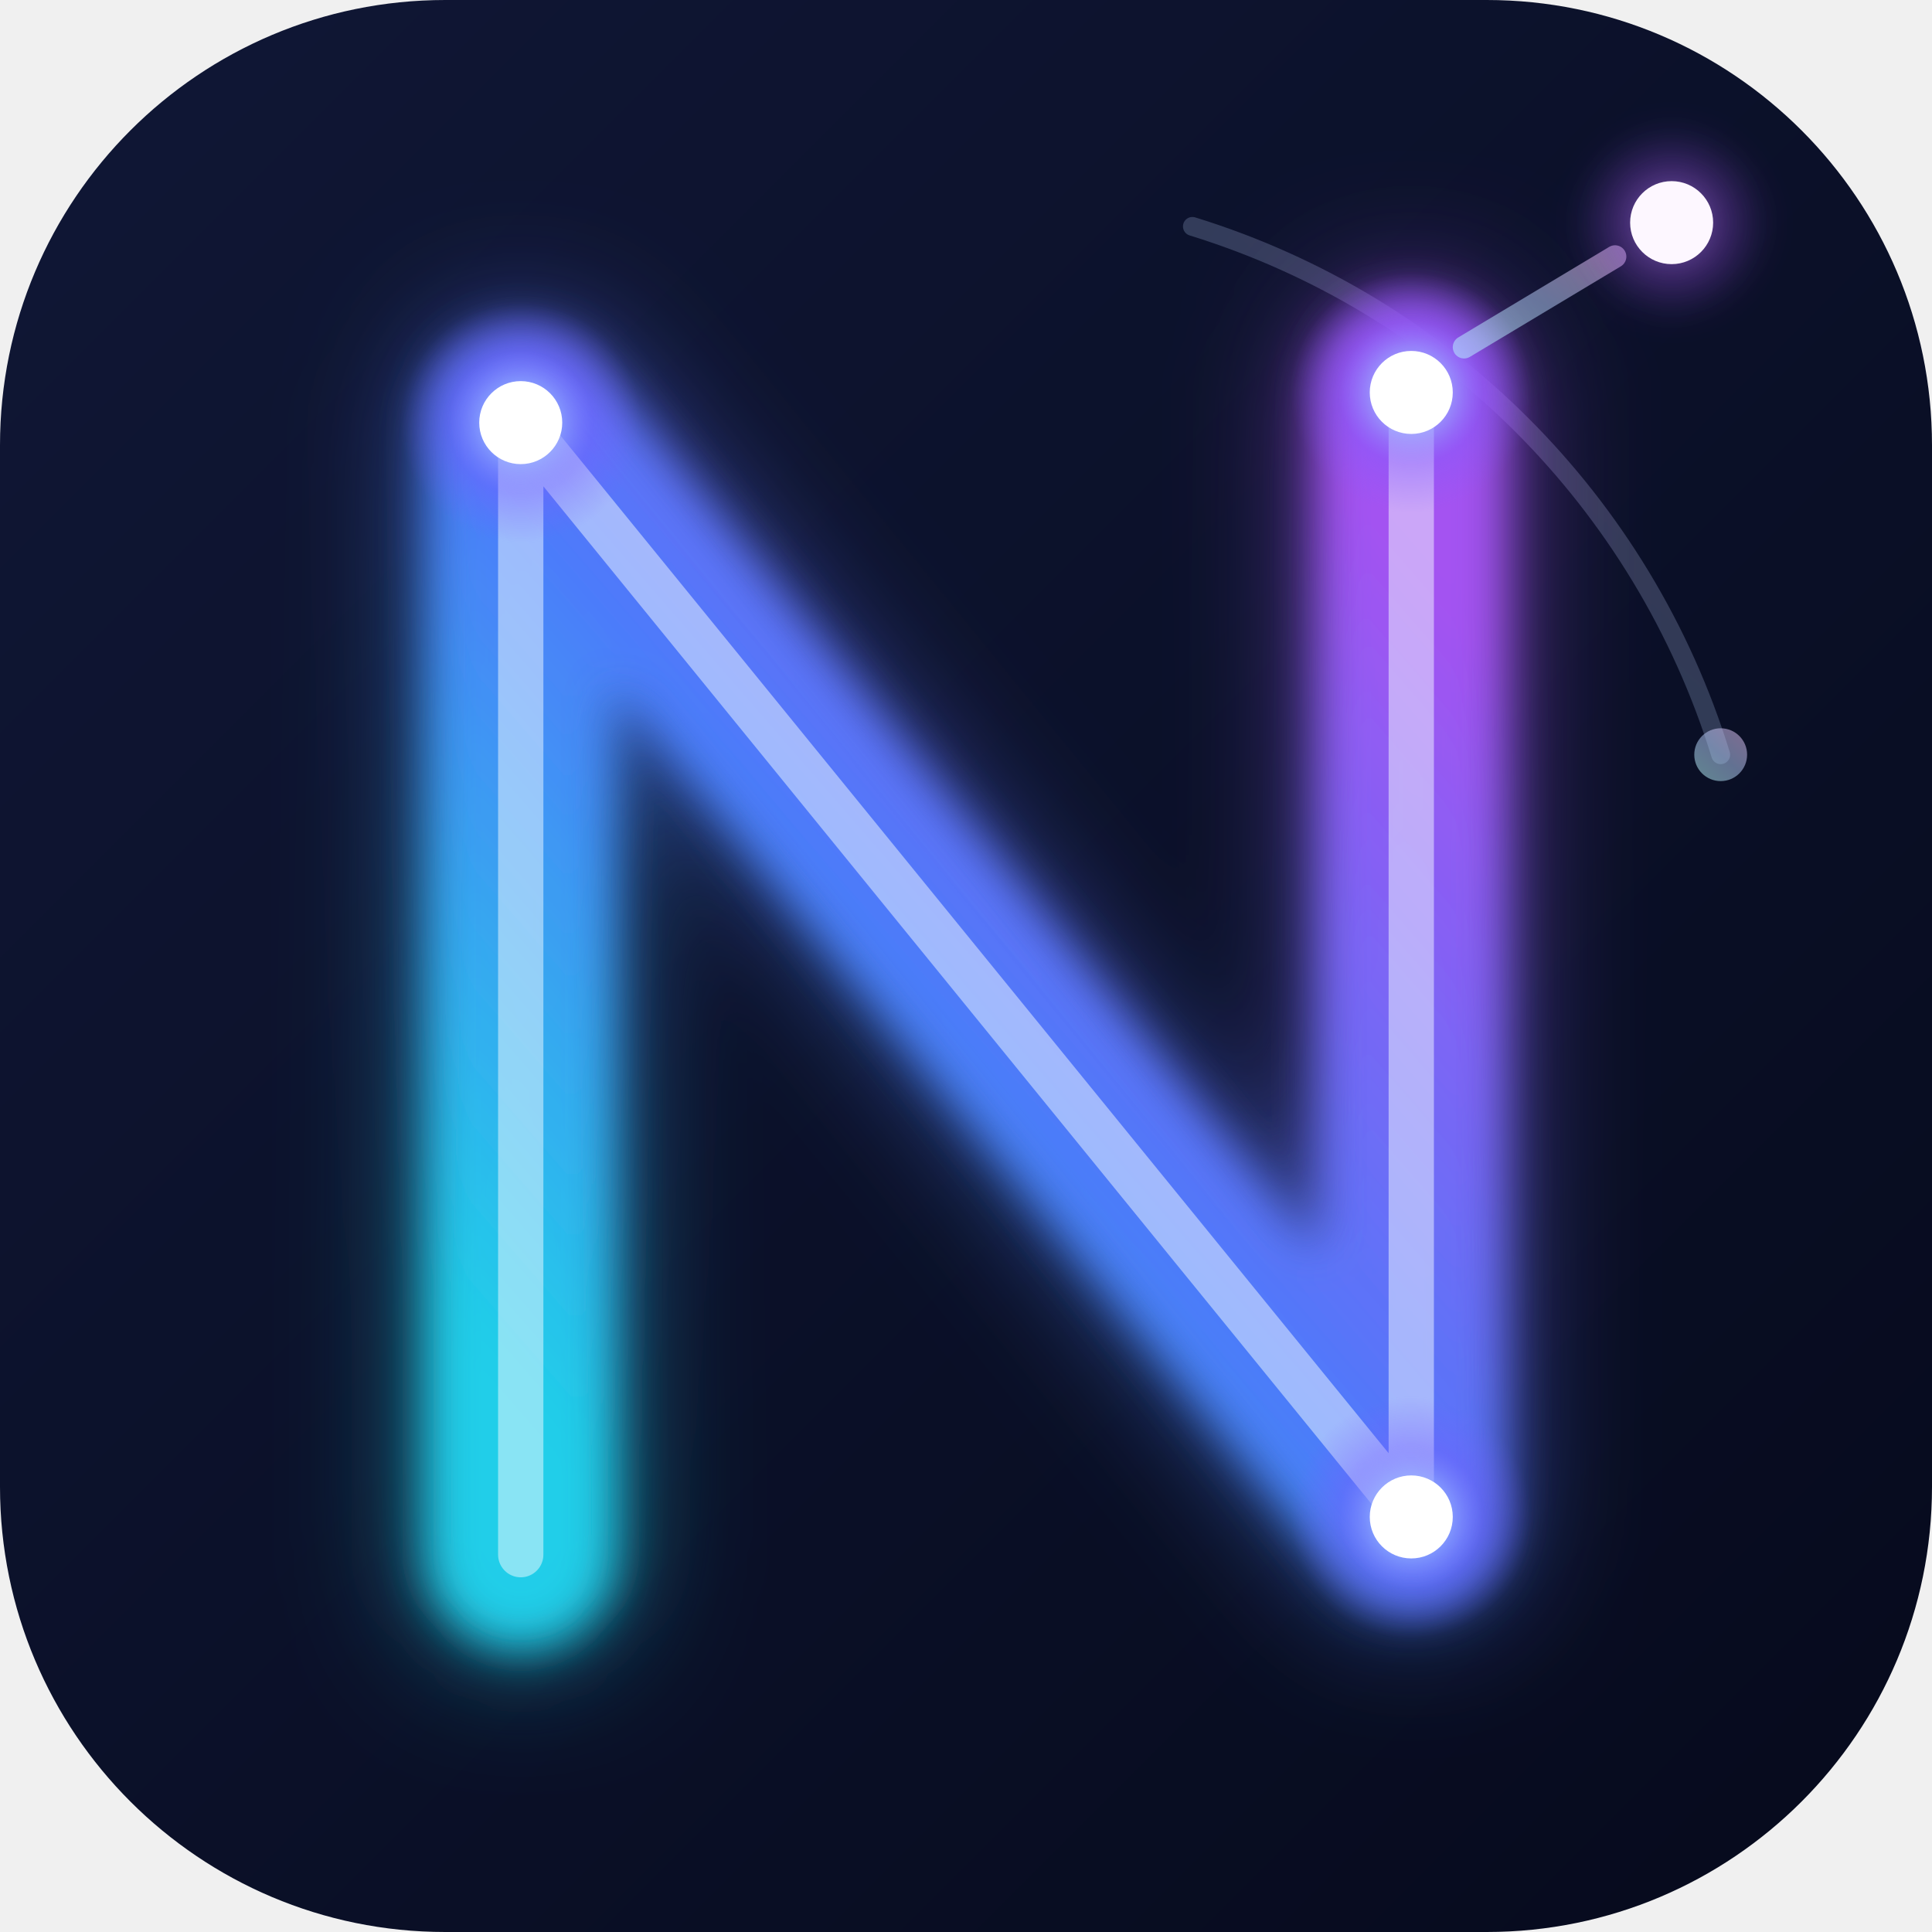
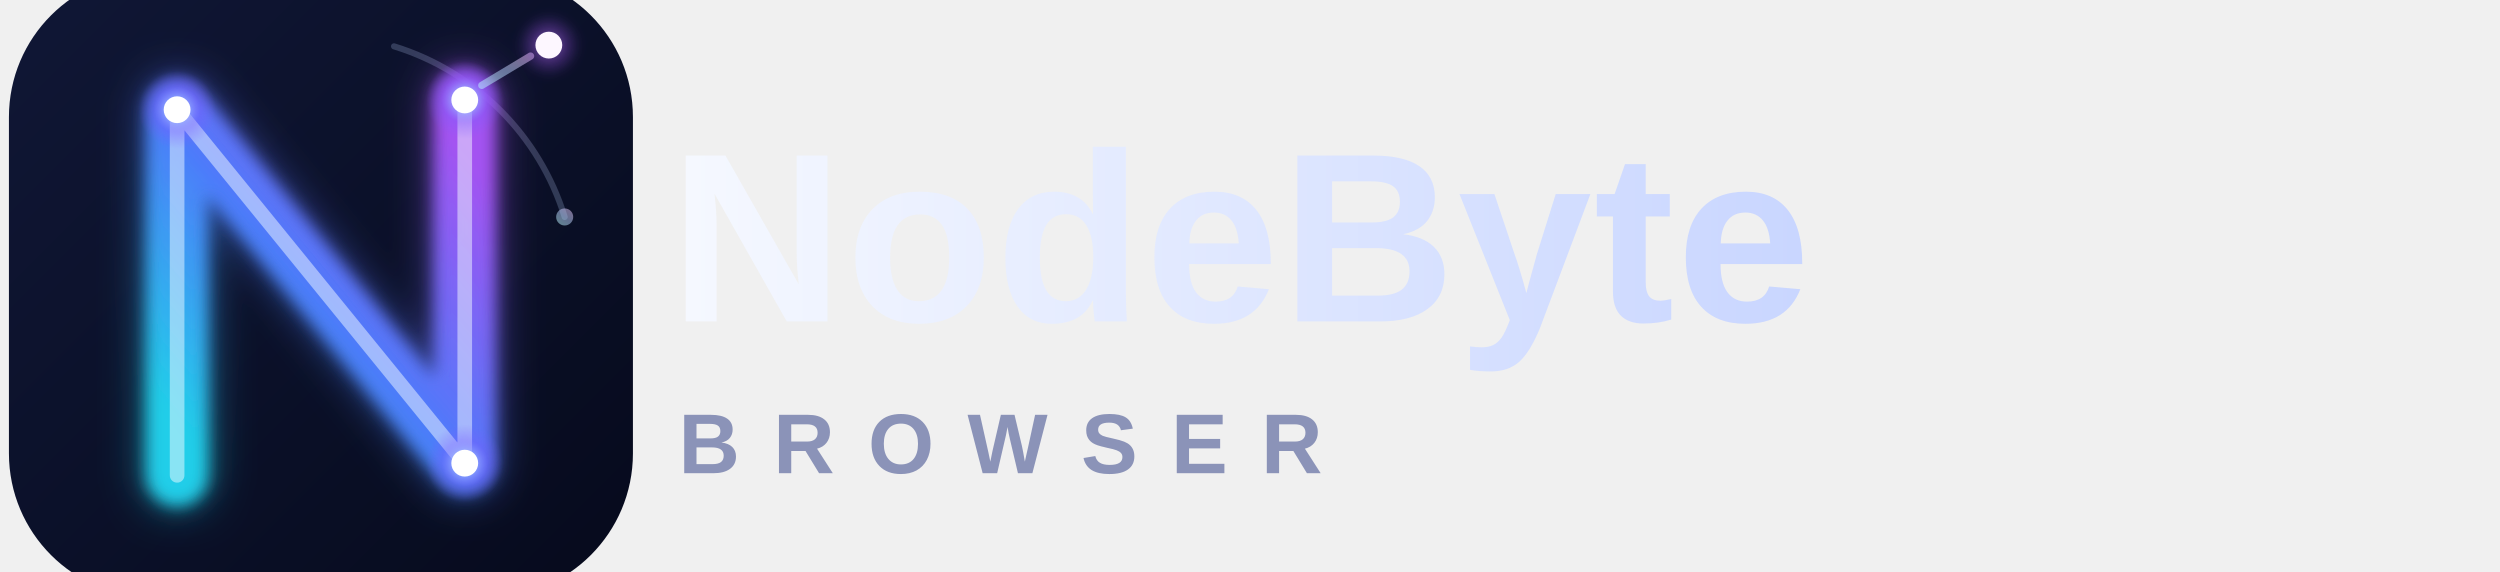
- <svg xmlns="http://www.w3.org/2000/svg" width="512" height="512" viewBox="0 0 512 512">
+ <svg xmlns="http://www.w3.org/2000/svg" width="560" height="128" viewBox="0 0 560 128">
  <defs>
-     <linearGradient id="bg" x1="0" y1="0" x2="1" y2="1">
-       <stop offset="0" stop-color="#101736" />
-       <stop offset="1" stop-color="#060A1C" />
+     <linearGradient id="word" x1="0" y1="0" x2="1" y2="0">
+       <stop offset="0" stop-color="#F5F8FF" />
+       <stop offset="1" stop-color="#C9D6FF" />
    </linearGradient>
-     <linearGradient id="trail" x1="0.1" y1="0.95" x2="0.9" y2="0.05">
-       <stop offset="0" stop-color="#22D3EE" />
-       <stop offset="0.48" stop-color="#4F7DFF" />
-       <stop offset="1" stop-color="#A855F7" />
-     </linearGradient>
-     <linearGradient id="trailHi" x1="0.1" y1="0.95" x2="0.9" y2="0.05">
-       <stop offset="0" stop-color="#B9FBFF" />
-       <stop offset="0.5" stop-color="#BAD4FF" />
-       <stop offset="1" stop-color="#EFCBFF" />
-     </linearGradient>
-     <radialGradient id="nodeGlow">
-       <stop offset="0" stop-color="#FFFFFF" stop-opacity="0.95" />
-       <stop offset="0.25" stop-color="#9BB8FF" stop-opacity="0.85" />
-       <stop offset="0.6" stop-color="#7C5CFF" stop-opacity="0.35" />
-       <stop offset="1" stop-color="#7C5CFF" stop-opacity="0" />
-     </radialGradient>
-     <radialGradient id="sparkGlow">
-       <stop offset="0" stop-color="#E9D5FF" stop-opacity="0.95" />
-       <stop offset="0.4" stop-color="#A855F7" stop-opacity="0.5" />
-       <stop offset="1" stop-color="#A855F7" stop-opacity="0" />
-     </radialGradient>
-     <filter id="glowL" x="-40%" y="-40%" width="180%" height="180%">
-       <feGaussianBlur stdDeviation="16" />
-     </filter>
-     <filter id="glowM" x="-30%" y="-30%" width="160%" height="160%">
-       <feGaussianBlur stdDeviation="6" />
-     </filter>
-     <filter id="glowS" x="-60%" y="-60%" width="220%" height="220%">
-       <feGaussianBlur stdDeviation="4" />
-     </filter>
  </defs>
-   <rect width="512" height="512" rx="118" fill="url(#bg)" />
-   <path d="M316 60 A212 212 0 0 1 456 200" fill="none" stroke="url(#trailHi)" stroke-width="5" stroke-linecap="round" opacity="0.22" />
-   <circle cx="456" cy="200" r="7" fill="url(#trailHi)" opacity="0.5" />
-   <path d="M138 412 L138 112 L374 402 L374 104" fill="none" stroke="url(#trail)" stroke-width="56" stroke-linecap="round" stroke-linejoin="round" filter="url(#glowL)" opacity="0.5" />
-   <path d="M138 412 L138 112 L374 402 L374 104" fill="none" stroke="url(#trail)" stroke-width="50" stroke-linecap="round" stroke-linejoin="round" filter="url(#glowM)" opacity="0.95" />
-   <path d="M138 412 L138 112 L374 402 L374 104" fill="none" stroke="#F2FAFF" stroke-width="12" opacity="0.5" stroke-linecap="round" stroke-linejoin="round" />
-   <g>
-     <circle cx="138" cy="112" r="32" fill="url(#nodeGlow)" />
-     <circle cx="138" cy="112" r="11" fill="#FFFFFF" />
+   <g transform="translate(2,-6) scale(0.273)">
+     <defs>
+       <linearGradient id="bg" x1="0" y1="0" x2="1" y2="1">
+         <stop offset="0" stop-color="#101736" />
+         <stop offset="1" stop-color="#060A1C" />
+       </linearGradient>
+       <linearGradient id="trail" x1="0.1" y1="0.95" x2="0.9" y2="0.05">
+         <stop offset="0" stop-color="#22D3EE" />
+         <stop offset="0.48" stop-color="#4F7DFF" />
+         <stop offset="1" stop-color="#A855F7" />
+       </linearGradient>
+       <linearGradient id="trailHi" x1="0.1" y1="0.95" x2="0.9" y2="0.05">
+         <stop offset="0" stop-color="#B9FBFF" />
+         <stop offset="0.5" stop-color="#BAD4FF" />
+         <stop offset="1" stop-color="#EFCBFF" />
+       </linearGradient>
+       <radialGradient id="nodeGlow">
+         <stop offset="0" stop-color="#FFFFFF" stop-opacity="0.95" />
+         <stop offset="0.25" stop-color="#9BB8FF" stop-opacity="0.85" />
+         <stop offset="0.6" stop-color="#7C5CFF" stop-opacity="0.35" />
+         <stop offset="1" stop-color="#7C5CFF" stop-opacity="0" />
+       </radialGradient>
+       <radialGradient id="sparkGlow">
+         <stop offset="0" stop-color="#E9D5FF" stop-opacity="0.95" />
+         <stop offset="0.4" stop-color="#A855F7" stop-opacity="0.5" />
+         <stop offset="1" stop-color="#A855F7" stop-opacity="0" />
+       </radialGradient>
+       <filter id="glowL" x="-40%" y="-40%" width="180%" height="180%">
+         <feGaussianBlur stdDeviation="16" />
+       </filter>
+       <filter id="glowM" x="-30%" y="-30%" width="160%" height="160%">
+         <feGaussianBlur stdDeviation="6" />
+       </filter>
+       <filter id="glowS" x="-60%" y="-60%" width="220%" height="220%">
+         <feGaussianBlur stdDeviation="4" />
+       </filter>
+     </defs>
+     <rect width="512" height="512" rx="118" fill="url(#bg)" />
+     <path d="M316 60 A212 212 0 0 1 456 200" fill="none" stroke="url(#trailHi)" stroke-width="5" stroke-linecap="round" opacity="0.22" />
+     <circle cx="456" cy="200" r="7" fill="url(#trailHi)" opacity="0.5" />
+     <path d="M138 412 L138 112 L374 402 L374 104" fill="none" stroke="url(#trail)" stroke-width="56" stroke-linecap="round" stroke-linejoin="round" filter="url(#glowL)" opacity="0.5" />
+     <path d="M138 412 L138 112 L374 402 L374 104" fill="none" stroke="url(#trail)" stroke-width="50" stroke-linecap="round" stroke-linejoin="round" filter="url(#glowM)" opacity="0.95" />
+     <path d="M138 412 L138 112 L374 402 L374 104" fill="none" stroke="#F2FAFF" stroke-width="12" opacity="0.5" stroke-linecap="round" stroke-linejoin="round" />
+     <g>
+       <circle cx="138" cy="112" r="32" fill="url(#nodeGlow)" />
+       <circle cx="138" cy="112" r="11" fill="#FFFFFF" />
+     </g>
+     <g>
+       <circle cx="374" cy="402" r="32" fill="url(#nodeGlow)" />
+       <circle cx="374" cy="402" r="11" fill="#FFFFFF" />
+     </g>
+     <g>
+       <circle cx="374" cy="104" r="32" fill="url(#nodeGlow)" />
+       <circle cx="374" cy="104" r="11" fill="#FFFFFF" />
+     </g>
+     <path d="M388 92 L428 68" stroke="url(#trailHi)" stroke-width="6" stroke-linecap="round" opacity="0.5" />
+     <circle cx="443" cy="59" r="26" fill="url(#sparkGlow)" filter="url(#glowS)" opacity="0.8" />
+     <circle cx="443" cy="59" r="11" fill="#FDF7FF" />
  </g>
-   <g>
-     <circle cx="374" cy="402" r="32" fill="url(#nodeGlow)" />
-     <circle cx="374" cy="402" r="11" fill="#FFFFFF" />
-   </g>
-   <g>
-     <circle cx="374" cy="104" r="32" fill="url(#nodeGlow)" />
-     <circle cx="374" cy="104" r="11" fill="#FFFFFF" />
-   </g>
-   <path d="M388 92 L428 68" stroke="url(#trailHi)" stroke-width="6" stroke-linecap="round" opacity="0.5" />
-   <circle cx="443" cy="59" r="26" fill="url(#sparkGlow)" filter="url(#glowS)" opacity="0.8" />
-   <circle cx="443" cy="59" r="11" fill="#FDF7FF" />
+   <text x="150" y="72" font-family="'Segoe UI',system-ui,-apple-system,Arial,sans-serif" font-size="54" font-weight="800" fill="url(#word)" letter-spacing="0.5">NodeByte</text>
+   <text x="152" y="106" font-family="'Segoe UI',system-ui,-apple-system,Arial,sans-serif" font-size="19" font-weight="600" fill="#8B93B8" letter-spacing="7.5">BROWSER</text>
</svg>
